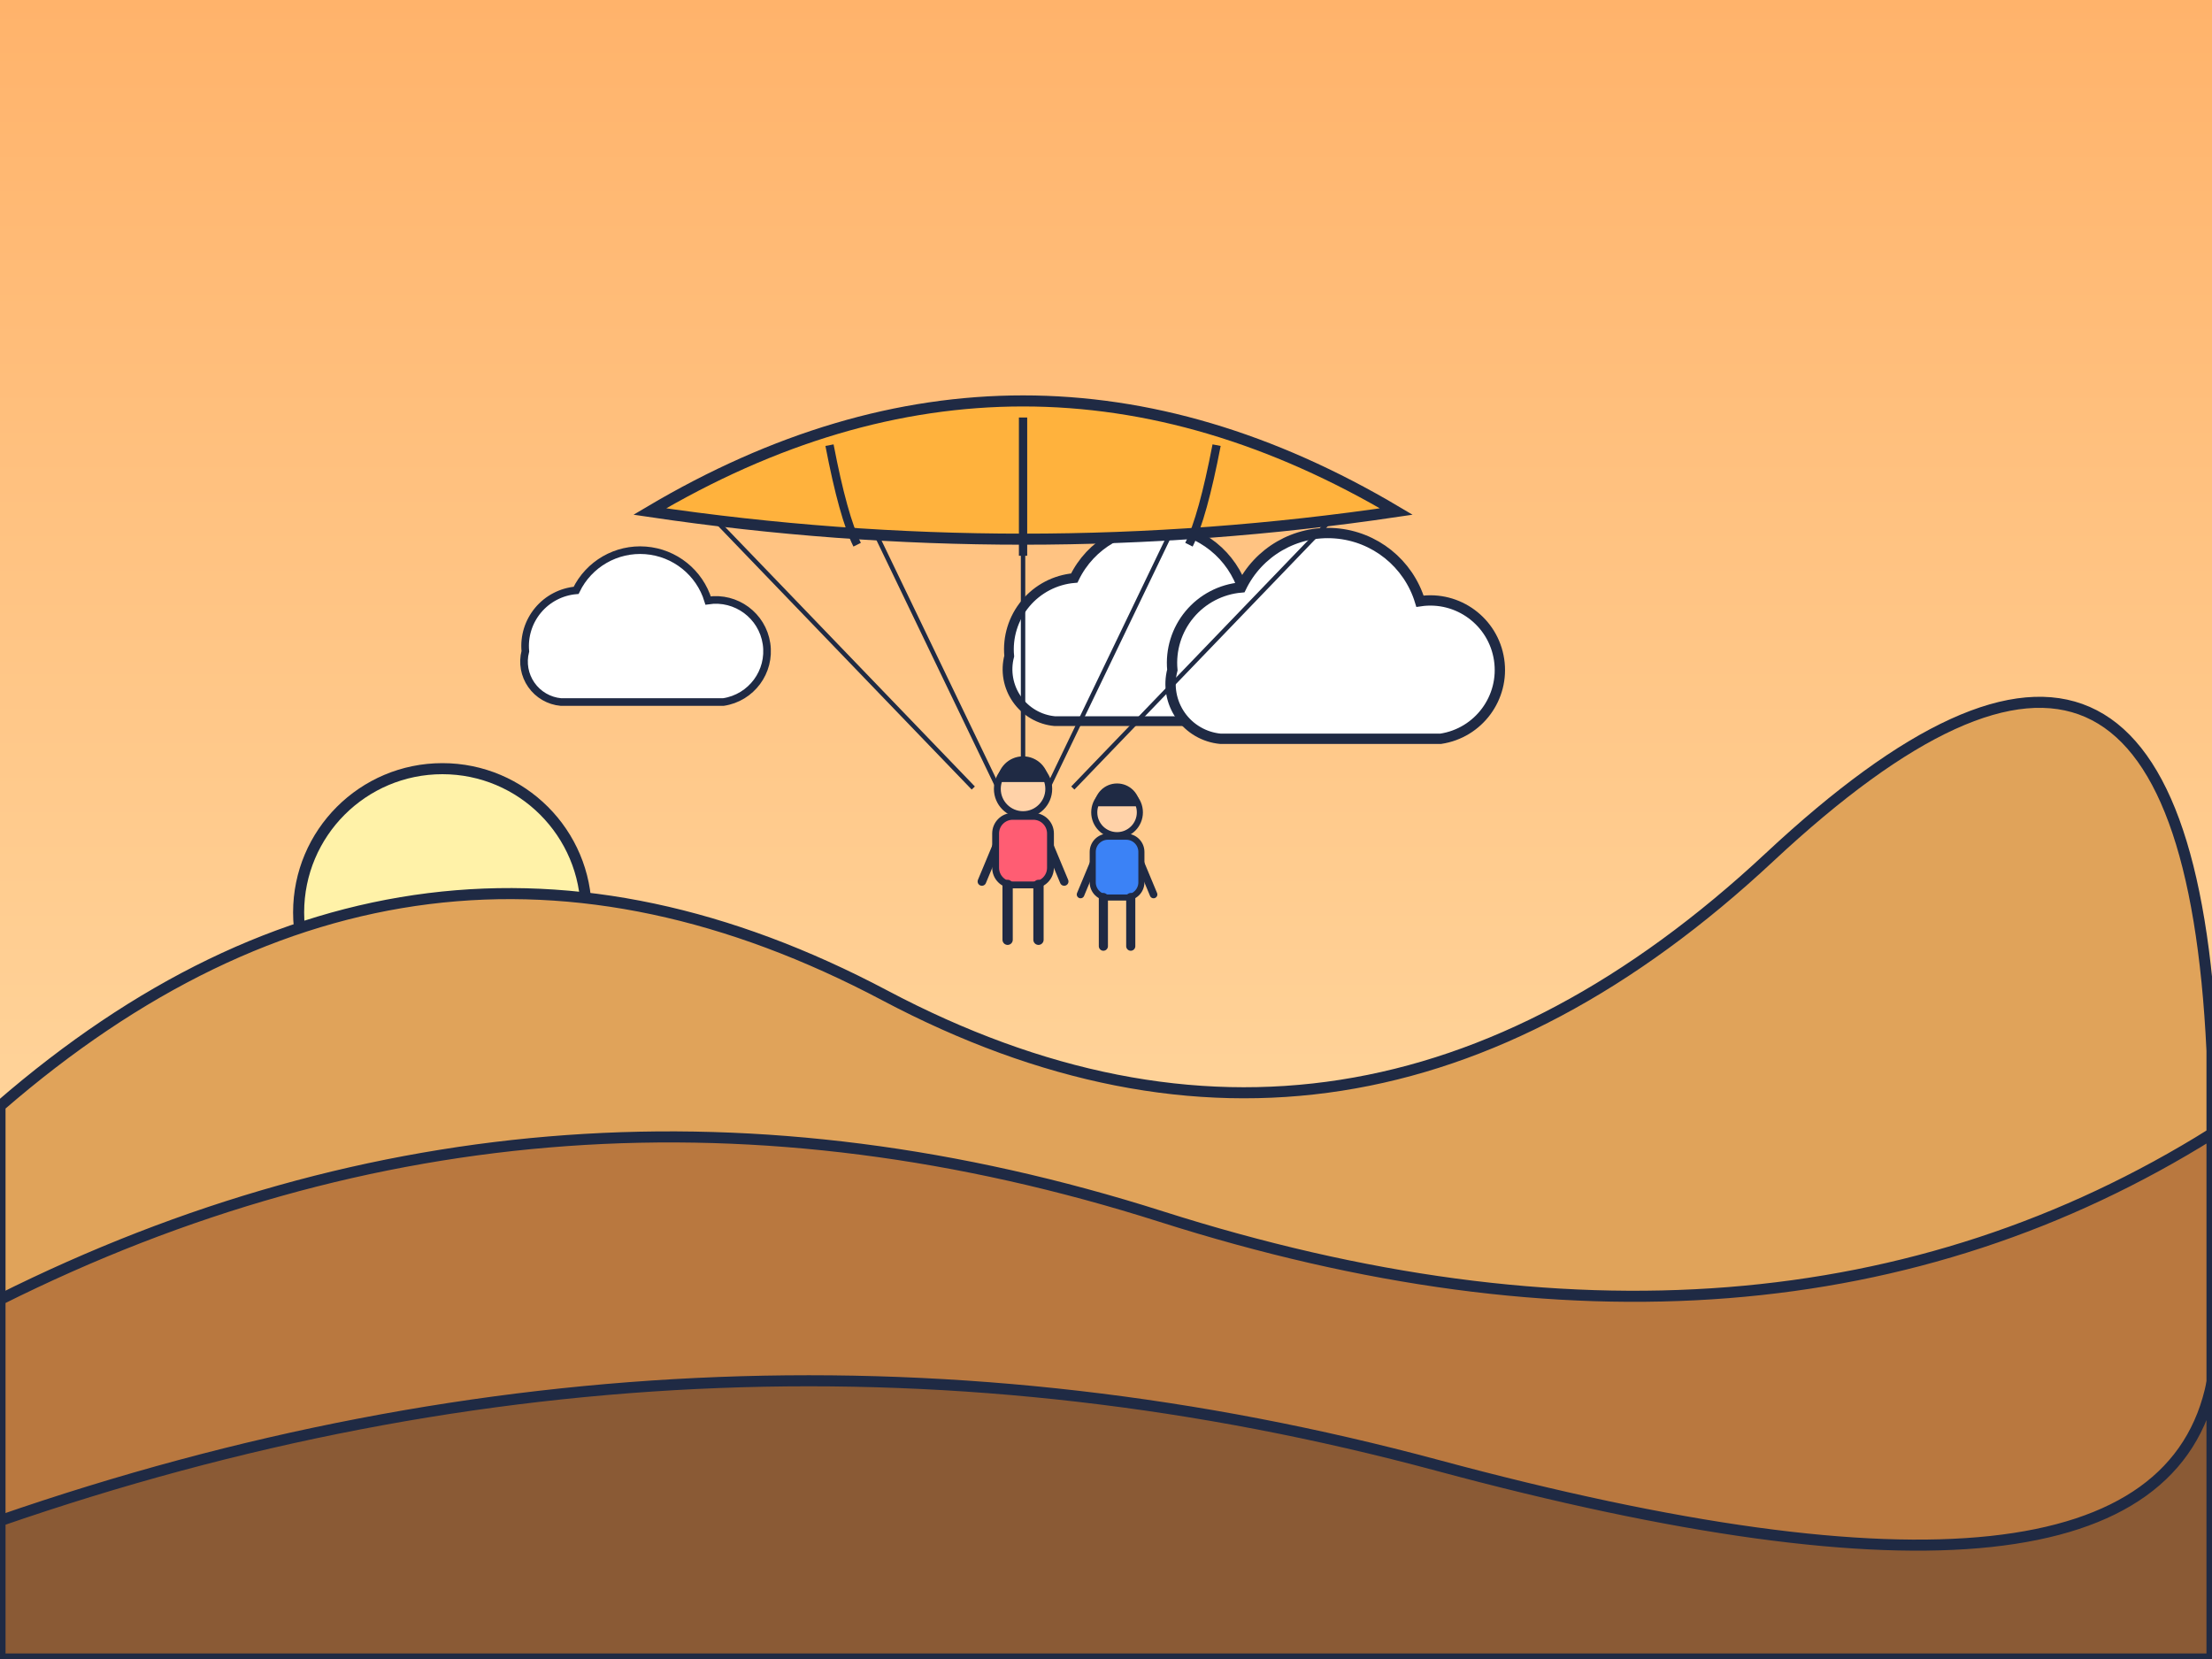
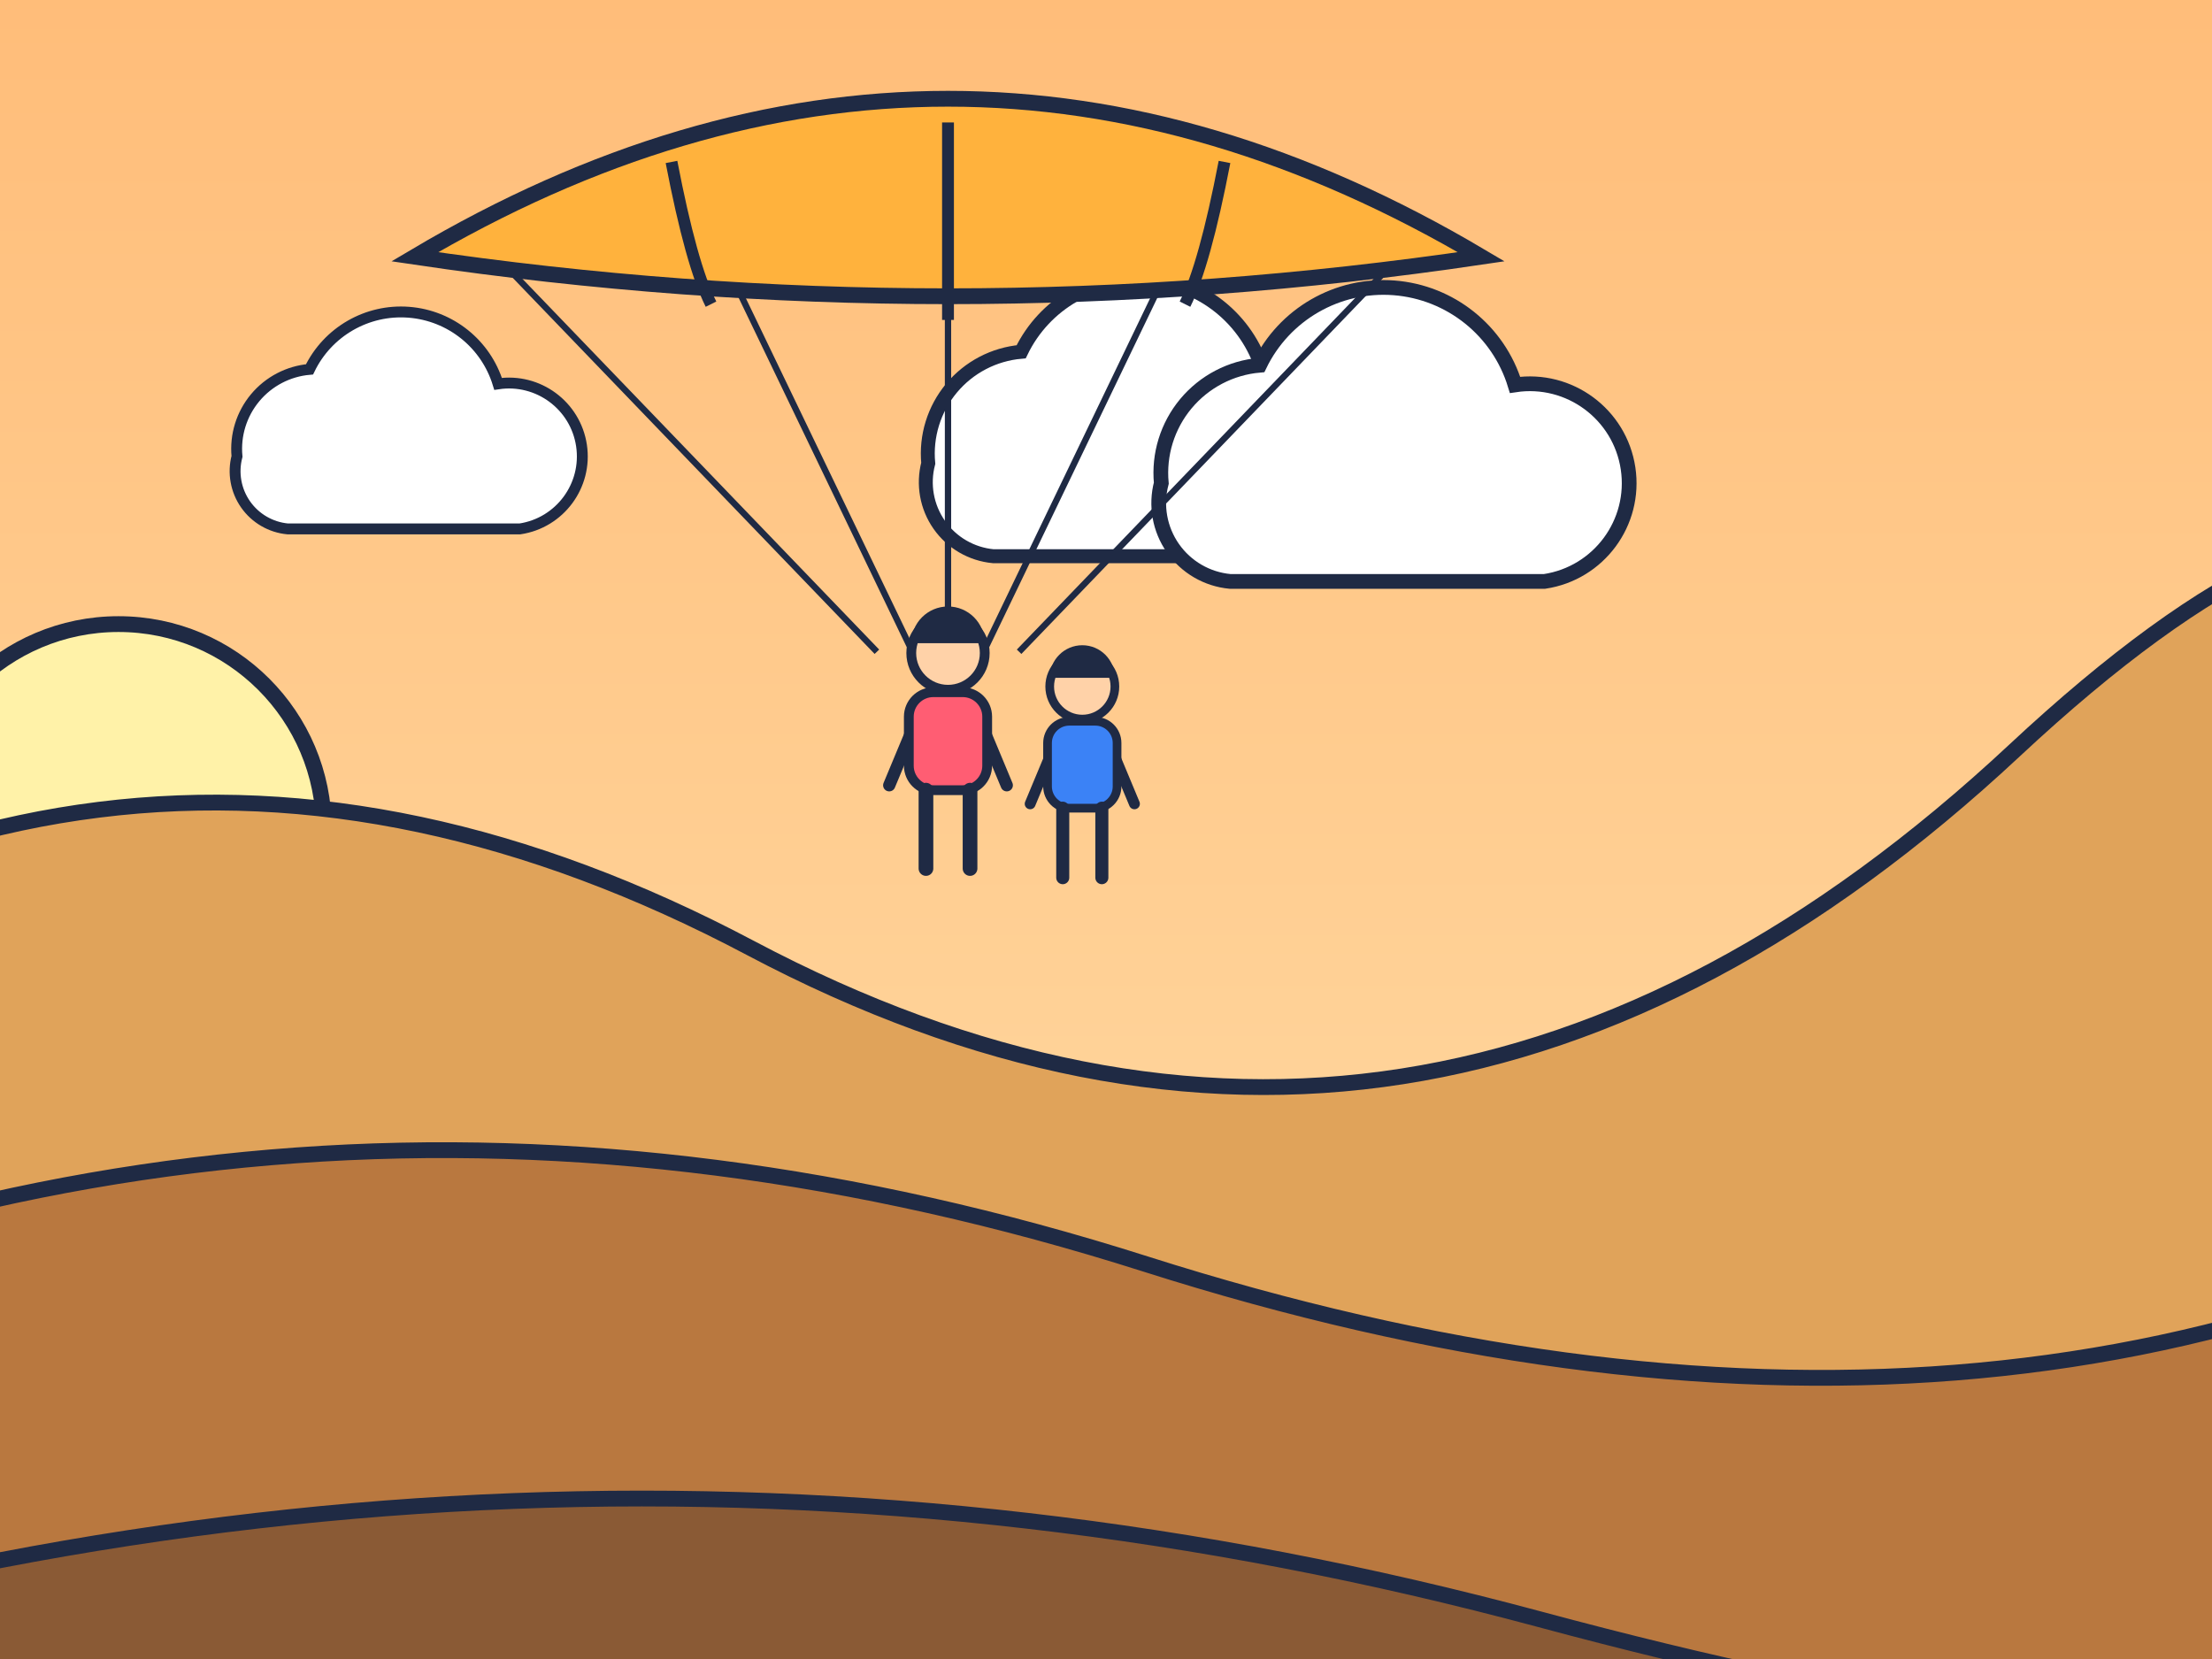
- <svg xmlns="http://www.w3.org/2000/svg" viewBox="0 0 800 600" role="img">
+ <svg xmlns="http://www.w3.org/2000/svg" viewBox="130 120 560 420" role="img">
  <defs>
    <linearGradient id="g" x1="0" y1="0" x2="0" y2="1">
      <stop offset="0" stop-color="#ffb36b" />
      <stop offset="1" stop-color="#ffe3b0" />
    </linearGradient>
  </defs>
  <rect width="800" height="600" fill="url(#g)" />
  <circle cx="160" cy="330" r="52" fill="#fff2a8" stroke="#1f2a44" stroke-width="4" />
  <g transform="translate(190 208) scale(0.9180615)" fill="#fff" stroke="#1f2a44" stroke-width="3">
    <path d="M0 30 a22 22 0 0 1 20-24 a28 28 0 0 1 52 4 a20 20 0 0 1 6 40 H14 a16 16 0 0 1-14-20z" />
  </g>
  <g transform="translate(365 202) scale(1.176286)" fill="#fff" stroke="#1f2a44" stroke-width="3">
    <path d="M0 30 a22 22 0 0 1 20-24 a28 28 0 0 1 52 4 a20 20 0 0 1 6 40 H14 a16 16 0 0 1-14-20z" />
  </g>
  <g transform="translate(424 205) scale(1.243879)" fill="#fff" stroke="#1f2a44" stroke-width="3">
    <path d="M0 30 a22 22 0 0 1 20-24 a28 28 0 0 1 52 4 a20 20 0 0 1 6 40 H14 a16 16 0 0 1-14-20z" />
  </g>
  <path d="M0 400 Q150 270 320 360 T640 310 T800 380 V600 H0z" fill="#e0a35a" stroke="#1f2a44" stroke-width="4" />
  <path d="M0 470 Q200 370 420 440 T800 410 V600 H0z" fill="#b9783f" stroke="#1f2a44" stroke-width="4" />
  <path d="M0 550 Q260 460 520 530 T800 500 V600 H0z" fill="#8a5a35" stroke="#1f2a44" stroke-width="4" />
  <path d="M250.0 179.0 L352.0 285.0" stroke="#1f2a44" stroke-width="1.6" />
  <path d="M310.0 179.0 L361.0 285.0" stroke="#1f2a44" stroke-width="1.6" />
  <path d="M370.0 179.0 L370.0 285.0" stroke="#1f2a44" stroke-width="1.6" />
  <path d="M430.0 179.0 L379.0 285.0" stroke="#1f2a44" stroke-width="1.6" />
  <path d="M490.0 179.0 L388.0 285.0" stroke="#1f2a44" stroke-width="1.6" />
  <path d="M235.0 185.0 Q370 105.0 505.0 185.0 Q370 205.0 235.0 185.0z" fill="#ffb23d" stroke="#1f2a44" stroke-width="4" />
  <path d="M300.0 161.0 Q305.0 187.0 310.0 197.0 M370 151.0 V201.0 M440.0 161.0 Q435.0 187.0 430.0 197.0" stroke="#1f2a44" stroke-width="3" fill="none" />
  <g transform="translate(370 325.0) scale(0.62)">
    <path d="M-14 -34 L-24 -10 M14 -34 L24 -10" stroke="#1f2a44" stroke-width="5" fill="none" stroke-linecap="round" />
    <rect x="-16" y="-48" width="32" height="40" rx="10" fill="#ff5d73" stroke="#1f2a44" stroke-width="4" />
    <path d="M-9 -8 V24 M9 -8 V24" stroke="#1f2a44" stroke-width="6" stroke-linecap="round" />
    <circle cx="0" cy="-64" r="15" fill="#ffd2a8" stroke="#1f2a44" stroke-width="4" />
    <path d="M-15 -68 a15 15 0 0 1 30 0z" fill="#1f2a44" />
  </g>
  <g transform="translate(404.0 329.0) scale(0.55)">
    <path d="M-14 -34 L-24 -10 M14 -34 L24 -10" stroke="#1f2a44" stroke-width="5" fill="none" stroke-linecap="round" />
    <rect x="-16" y="-48" width="32" height="40" rx="10" fill="#3b82f6" stroke="#1f2a44" stroke-width="4" />
    <path d="M-9 -8 V24 M9 -8 V24" stroke="#1f2a44" stroke-width="6" stroke-linecap="round" />
    <circle cx="0" cy="-64" r="15" fill="#ffd2a8" stroke="#1f2a44" stroke-width="4" />
    <path d="M-15 -68 a15 15 0 0 1 30 0z" fill="#1f2a44" />
  </g>
</svg>
